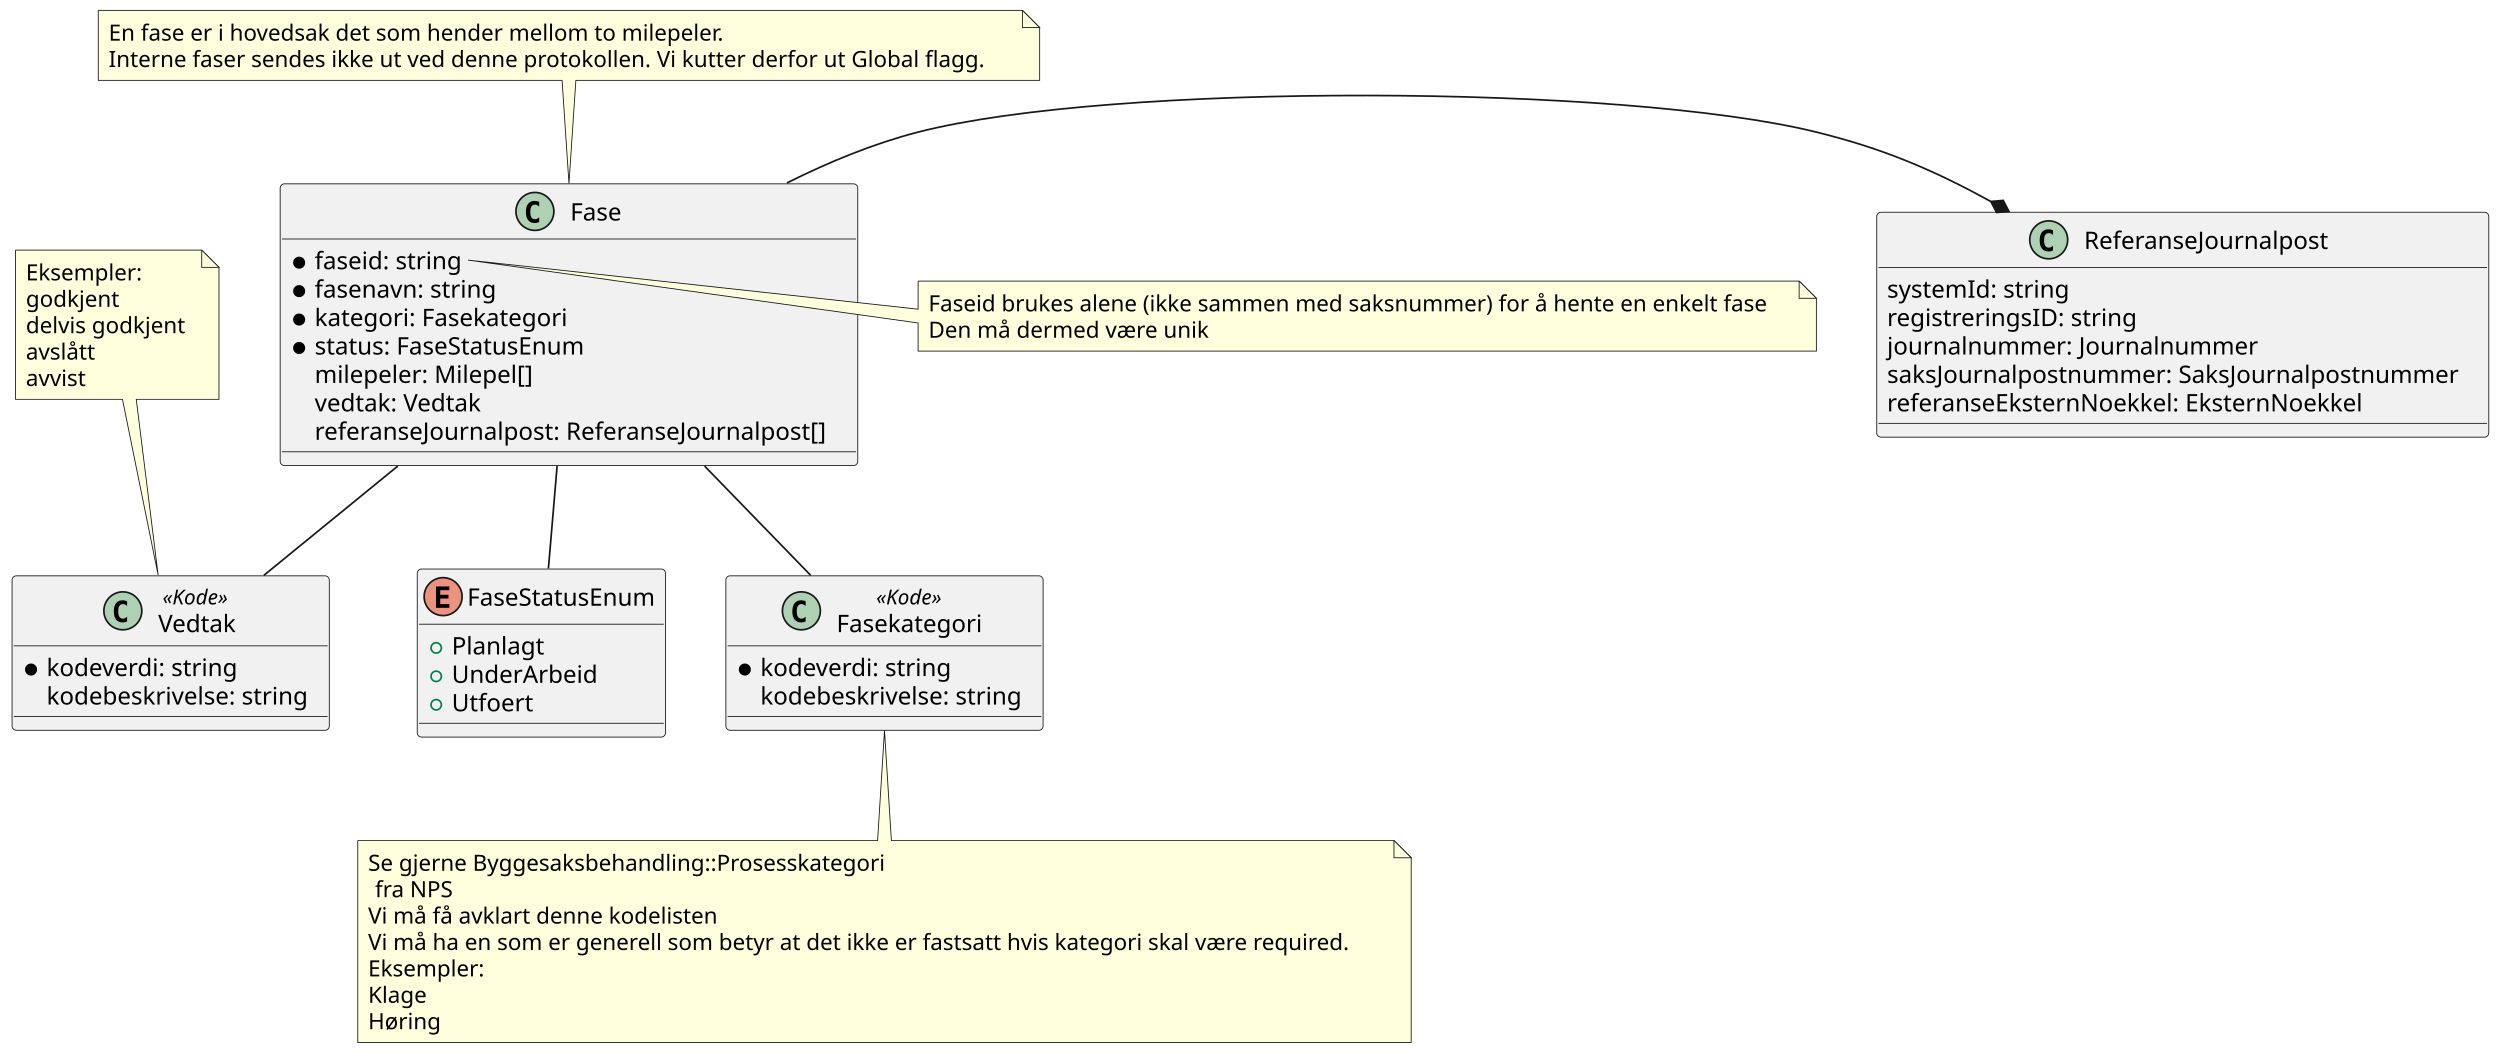
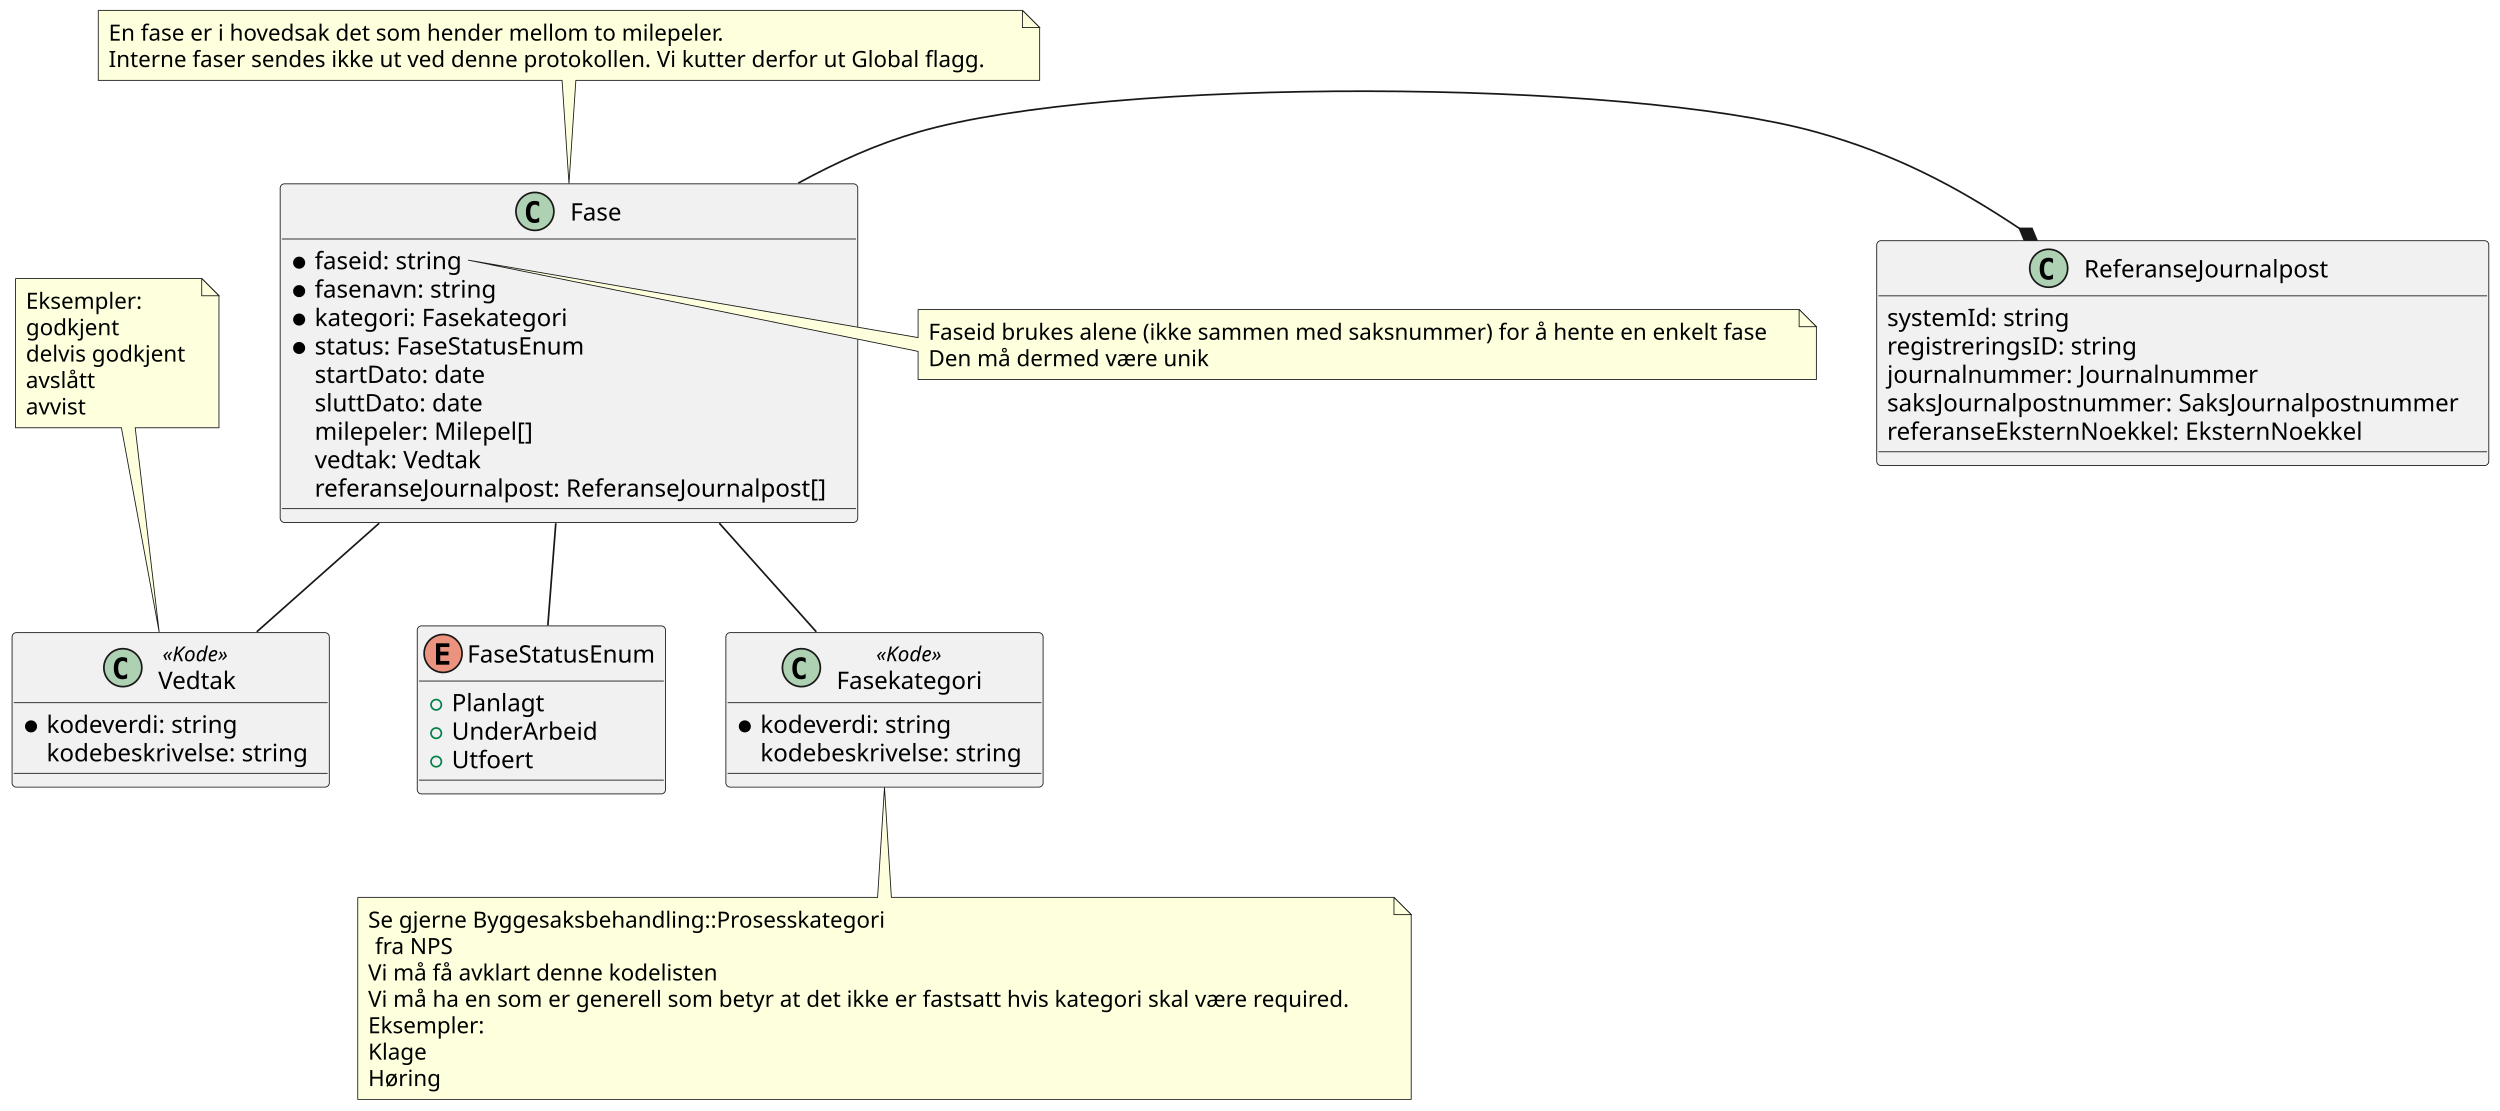
- <svg xmlns="http://www.w3.org/2000/svg" contentStyleType="text/css" height="611px" preserveAspectRatio="none" style="width:1450px;height:611px;background:#FFFFFF;" version="1.1" viewBox="0 0 1450 611" width="1450px" zoomAndPan="magnify">
+ <svg xmlns="http://www.w3.org/2000/svg" contentStyleType="text/css" height="644px" preserveAspectRatio="none" style="width:1450px;height:644px;background:#FFFFFF;" version="1.1" viewBox="0 0 1450 644" width="1450px" zoomAndPan="magnify">
  <defs />
  <g>
    <g id="elem_ReferanseJournalpost">
-       <rect codeLine="2" fill="#F1F1F1" height="130.441" id="ReferanseJournalpost" rx="2.5" ry="2.5" style="stroke:#181818;stroke-width:0.5;" width="355" x="1088.5" y="123.11" />
-       <ellipse cx="1188.25" cy="139.11" fill="#ADD1B2" rx="11" ry="11" style="stroke:#181818;stroke-width:1.0;" />
-       <path d="M1190.723,145.253 Q1190.142,145.552 1189.503,145.701 Q1188.864,145.851 1188.158,145.851 Q1185.651,145.851 1184.332,144.199 Q1183.012,142.547 1183.012,139.426 Q1183.012,136.297 1184.332,134.645 Q1185.651,132.993 1188.158,132.993 Q1188.864,132.993 1189.511,133.142 Q1190.159,133.292 1190.723,133.59 L1190.723,136.313 Q1190.092,135.732 1189.499,135.462 Q1188.905,135.192 1188.274,135.192 Q1186.93,135.192 1186.245,136.259 Q1185.56,137.326 1185.56,139.426 Q1185.56,141.518 1186.245,142.584 Q1186.93,143.651 1188.274,143.651 Q1188.905,143.651 1189.499,143.381 Q1190.092,143.112 1190.723,142.53 Z " fill="#000000" />
-       <text fill="#000000" font-family="sans-serif" font-size="14" lengthAdjust="spacing" textLength="147" x="1208.75" y="144.401">ReferanseJournalpost</text>
-       <line style="stroke:#181818;stroke-width:0.5;" x1="1089.5" x2="1442.5" y1="155.11" y2="155.11" />
-       <text fill="#000000" font-family="sans-serif" font-size="14" lengthAdjust="spacing" textLength="108" x="1094.5" y="172.645">systemId: string</text>
-       <text fill="#000000" font-family="sans-serif" font-size="14" lengthAdjust="spacing" textLength="150" x="1094.5" y="189.133">registreringsID: string</text>
-       <text fill="#000000" font-family="sans-serif" font-size="14" lengthAdjust="spacing" textLength="222" x="1094.5" y="205.622">journalnummer: Journalnummer</text>
-       <text fill="#000000" font-family="sans-serif" font-size="14" lengthAdjust="spacing" textLength="343" x="1094.5" y="222.11">saksJournalpostnummer: SaksJournalpostnummer</text>
-       <text fill="#000000" font-family="sans-serif" font-size="14" lengthAdjust="spacing" textLength="285" x="1094.5" y="238.598">referanseEksternNoekkel: EksternNoekkel</text>
-       <line style="stroke:#181818;stroke-width:0.5;" x1="1089.5" x2="1442.5" y1="245.551" y2="245.551" />
+       <rect codeLine="2" fill="#F1F1F1" height="130.441" id="ReferanseJournalpost" rx="2.5" ry="2.5" style="stroke:#181818;stroke-width:0.5;" width="355" x="1088.5" y="139.59" />
+       <ellipse cx="1188.25" cy="155.59" fill="#ADD1B2" rx="11" ry="11" style="stroke:#181818;stroke-width:1.0;" />
+       <path d="M1190.723,161.733 Q1190.142,162.032 1189.503,162.181 Q1188.864,162.331 1188.158,162.331 Q1185.651,162.331 1184.332,160.679 Q1183.012,159.027 1183.012,155.906 Q1183.012,152.776 1184.332,151.125 Q1185.651,149.473 1188.158,149.473 Q1188.864,149.473 1189.511,149.622 Q1190.159,149.772 1190.723,150.071 L1190.723,152.793 Q1190.092,152.212 1189.499,151.942 Q1188.905,151.673 1188.274,151.673 Q1186.93,151.673 1186.245,152.739 Q1185.56,153.806 1185.56,155.906 Q1185.56,157.998 1186.245,159.064 Q1186.93,160.131 1188.274,160.131 Q1188.905,160.131 1189.499,159.861 Q1190.092,159.591 1190.723,159.01 Z " fill="#000000" />
+       <text fill="#000000" font-family="sans-serif" font-size="14" lengthAdjust="spacing" textLength="147" x="1208.75" y="160.881">ReferanseJournalpost</text>
+       <line style="stroke:#181818;stroke-width:0.5;" x1="1089.5" x2="1442.5" y1="171.59" y2="171.59" />
+       <text fill="#000000" font-family="sans-serif" font-size="14" lengthAdjust="spacing" textLength="108" x="1094.5" y="189.125">systemId: string</text>
+       <text fill="#000000" font-family="sans-serif" font-size="14" lengthAdjust="spacing" textLength="150" x="1094.5" y="205.613">registreringsID: string</text>
+       <text fill="#000000" font-family="sans-serif" font-size="14" lengthAdjust="spacing" textLength="222" x="1094.5" y="222.102">journalnummer: Journalnummer</text>
+       <text fill="#000000" font-family="sans-serif" font-size="14" lengthAdjust="spacing" textLength="343" x="1094.5" y="238.59">saksJournalpostnummer: SaksJournalpostnummer</text>
+       <text fill="#000000" font-family="sans-serif" font-size="14" lengthAdjust="spacing" textLength="285" x="1094.5" y="255.078">referanseEksternNoekkel: EksternNoekkel</text>
+       <line style="stroke:#181818;stroke-width:0.5;" x1="1089.5" x2="1442.5" y1="262.031" y2="262.031" />
    </g>
    <g id="elem_Fase">
-       <rect codeLine="5" fill="#F1F1F1" height="163.418" id="Fase" rx="2.5" ry="2.5" style="stroke:#181818;stroke-width:0.5;" width="335" x="162.5" y="106.62" />
+       <rect codeLine="3" fill="#F1F1F1" height="196.394" id="Fase" rx="2.5" ry="2.5" style="stroke:#181818;stroke-width:0.5;" width="335" x="162.5" y="106.62" />
      <ellipse cx="310.25" cy="122.62" fill="#ADD1B2" rx="11" ry="11" style="stroke:#181818;stroke-width:1.0;" />
      <path d="M312.723,128.763 Q312.142,129.062 311.503,129.211 Q310.864,129.361 310.158,129.361 Q307.651,129.361 306.332,127.709 Q305.012,126.057 305.012,122.936 Q305.012,119.806 306.332,118.155 Q307.651,116.503 310.158,116.503 Q310.864,116.503 311.511,116.652 Q312.159,116.802 312.723,117.1 L312.723,119.823 Q312.092,119.242 311.499,118.972 Q310.905,118.703 310.274,118.703 Q308.93,118.703 308.245,119.769 Q307.56,120.836 307.56,122.936 Q307.56,125.028 308.245,126.094 Q308.93,127.161 310.274,127.161 Q310.905,127.161 311.499,126.891 Q312.092,126.621 312.723,126.04 Z " fill="#000000" />
      <text fill="#000000" font-family="sans-serif" font-size="14" lengthAdjust="spacing" textLength="31" x="330.75" y="127.911">Fase</text>
      <line style="stroke:#181818;stroke-width:0.5;" x1="163.5" x2="496.5" y1="138.62" y2="138.62" />
      <ellipse cx="173.5" cy="152.364" fill="#000000" rx="3" ry="3" style="stroke:#000000;stroke-width:1.0;" />
      <text fill="#000000" font-family="sans-serif" font-size="14" lengthAdjust="spacing" textLength="89" x="182.5" y="156.155">faseid: string</text>
      <ellipse cx="173.5" cy="168.852" fill="#000000" rx="3" ry="3" style="stroke:#000000;stroke-width:1.0;" />
      <text fill="#000000" font-family="sans-serif" font-size="14" lengthAdjust="spacing" textLength="109" x="182.5" y="172.643">fasenavn: string</text>
      <ellipse cx="173.5" cy="185.341" fill="#000000" rx="3" ry="3" style="stroke:#000000;stroke-width:1.0;" />
      <text fill="#000000" font-family="sans-serif" font-size="14" lengthAdjust="spacing" textLength="153" x="182.5" y="189.132">kategori: Fasekategori</text>
      <ellipse cx="173.5" cy="201.829" fill="#000000" rx="3" ry="3" style="stroke:#000000;stroke-width:1.0;" />
      <text fill="#000000" font-family="sans-serif" font-size="14" lengthAdjust="spacing" textLength="161" x="182.5" y="205.62">status: FaseStatusEnum</text>
-       <text fill="#000000" font-family="sans-serif" font-size="14" lengthAdjust="spacing" textLength="131" x="182.5" y="222.108">milepeler: Milepel[]</text>
-       <text fill="#000000" font-family="sans-serif" font-size="14" lengthAdjust="spacing" textLength="100" x="182.5" y="238.597">vedtak: Vedtak</text>
-       <text fill="#000000" font-family="sans-serif" font-size="14" lengthAdjust="spacing" textLength="309" x="182.5" y="255.085">referanseJournalpost: ReferanseJournalpost[]</text>
-       <line style="stroke:#181818;stroke-width:0.5;" x1="163.5" x2="496.5" y1="262.038" y2="262.038" />
+       <text fill="#000000" font-family="sans-serif" font-size="14" lengthAdjust="spacing" textLength="101" x="182.5" y="222.108">startDato: date</text>
+       <text fill="#000000" font-family="sans-serif" font-size="14" lengthAdjust="spacing" textLength="100" x="182.5" y="238.597">sluttDato: date</text>
+       <text fill="#000000" font-family="sans-serif" font-size="14" lengthAdjust="spacing" textLength="131" x="182.5" y="255.085">milepeler: Milepel[]</text>
+       <text fill="#000000" font-family="sans-serif" font-size="14" lengthAdjust="spacing" textLength="100" x="182.5" y="271.573">vedtak: Vedtak</text>
+       <text fill="#000000" font-family="sans-serif" font-size="14" lengthAdjust="spacing" textLength="309" x="182.5" y="288.061">referanseJournalpost: ReferanseJournalpost[]</text>
+       <line style="stroke:#181818;stroke-width:0.5;" x1="163.5" x2="496.5" y1="295.014" y2="295.014" />
    </g>
    <g id="elem_GMN5">
-       <path d="M57,6 L57,46.621 A0,0 0 0 0 57,46.621 L326,46.621 L330,106.47 L334,46.621 L603,46.621 A0,0 0 0 0 603,46.621 L603,16 L593,6 L57,6 A0,0 0 0 0 57,6 " fill="#FEFFDD" style="stroke:#181818;stroke-width:0.5;" />
+       <path d="M57,6 L57,46.621 A0,0 0 0 0 57,46.621 L326,46.621 L330,106.49 L334,46.621 L603,46.621 A0,0 0 0 0 603,46.621 L603,16 L593,6 L57,6 A0,0 0 0 0 57,6 " fill="#FEFFDD" style="stroke:#181818;stroke-width:0.5;" />
      <path d="M593,6 L593,16 L603,16 L593,6 " fill="#FEFFDD" style="stroke:#181818;stroke-width:0.5;" />
      <text fill="#000000" font-family="sans-serif" font-size="13" lengthAdjust="spacing" textLength="369" x="63" y="23.568">En fase er i hovedsak det som hender mellom to milepeler.</text>
      <text fill="#000000" font-family="sans-serif" font-size="13" lengthAdjust="spacing" textLength="525" x="63" y="38.879">Interne faser sendes ikke ut ved denne protokollen. Vi kutter derfor ut Global flagg.</text>
    </g>
-     <path d="M532.5,163.02 L532.5,179.331 L271.5,150.864 L532.5,187.331 L532.5,203.641 A0,0 0 0 0 532.5,203.641 L1053.5,203.641 A0,0 0 0 0 1053.5,203.641 L1053.5,173.02 L1043.5,163.02 L532.5,163.02 A0,0 0 0 0 532.5,163.02 " fill="#FEFFDD" style="stroke:#181818;stroke-width:0.5;" />
-     <path d="M1043.5,163.02 L1043.5,173.02 L1053.5,173.02 L1043.5,163.02 " fill="#FEFFDD" style="stroke:#181818;stroke-width:0.5;" />
-     <text fill="#000000" font-family="sans-serif" font-size="13" lengthAdjust="spacing" textLength="500" x="538.5" y="180.588">Faseid brukes alene (ikke sammen med saksnummer) for å hente en enkelt fase</text>
-     <text fill="#000000" font-family="sans-serif" font-size="13" lengthAdjust="spacing" textLength="165" x="538.5" y="195.899">Den må dermed være unik</text>
+     <path d="M532.5,179.5 L532.5,195.81 L271.5,150.864 L532.5,203.81 L532.5,220.121 A0,0 0 0 0 532.5,220.121 L1053.5,220.121 A0,0 0 0 0 1053.5,220.121 L1053.5,189.5 L1043.5,179.5 L532.5,179.5 A0,0 0 0 0 532.5,179.5 " fill="#FEFFDD" style="stroke:#181818;stroke-width:0.5;" />
+     <path d="M1043.5,179.5 L1043.5,189.5 L1053.5,189.5 L1043.5,179.5 " fill="#FEFFDD" style="stroke:#181818;stroke-width:0.5;" />
+     <text fill="#000000" font-family="sans-serif" font-size="13" lengthAdjust="spacing" textLength="500" x="538.5" y="197.068">Faseid brukes alene (ikke sammen med saksnummer) for å hente en enkelt fase</text>
+     <text fill="#000000" font-family="sans-serif" font-size="13" lengthAdjust="spacing" textLength="165" x="538.5" y="212.379">Den må dermed være unik</text>
    <g id="elem_Vedtak">
-       <rect codeLine="36" fill="#F1F1F1" height="89.598" id="Vedtak" rx="2.5" ry="2.5" style="stroke:#181818;stroke-width:0.5;" width="184" x="7" y="333.97" />
-       <ellipse cx="71.25" cy="354.281" fill="#ADD1B2" rx="11" ry="11" style="stroke:#181818;stroke-width:1.0;" />
-       <path d="M73.723,360.424 Q73.142,360.722 72.503,360.872 Q71.864,361.021 71.158,361.021 Q68.651,361.021 67.332,359.369 Q66.012,357.718 66.012,354.596 Q66.012,351.467 67.332,349.815 Q68.651,348.163 71.158,348.163 Q71.864,348.163 72.511,348.313 Q73.159,348.462 73.723,348.761 L73.723,351.484 Q73.092,350.903 72.499,350.633 Q71.905,350.363 71.274,350.363 Q69.93,350.363 69.245,351.43 Q68.56,352.496 68.56,354.596 Q68.56,356.688 69.245,357.755 Q69.93,358.822 71.274,358.822 Q71.905,358.822 72.499,358.552 Q73.092,358.282 73.723,357.701 Z " fill="#000000" />
-       <text fill="#000000" font-family="sans-serif" font-size="12" font-style="italic" lengthAdjust="spacing" textLength="42" x="94.25" y="350.572">«Kode»</text>
-       <text fill="#000000" font-family="sans-serif" font-size="14" lengthAdjust="spacing" textLength="47" x="91.75" y="366.638">Vedtak</text>
-       <line style="stroke:#181818;stroke-width:0.5;" x1="8" x2="190" y1="374.591" y2="374.591" />
-       <ellipse cx="18" cy="388.335" fill="#000000" rx="3" ry="3" style="stroke:#000000;stroke-width:1.0;" />
-       <text fill="#000000" font-family="sans-serif" font-size="14" lengthAdjust="spacing" textLength="116" x="27" y="392.126">kodeverdi: string</text>
-       <text fill="#000000" font-family="sans-serif" font-size="14" lengthAdjust="spacing" textLength="158" x="27" y="408.615">kodebeskrivelse: string</text>
-       <line style="stroke:#181818;stroke-width:0.5;" x1="8" x2="190" y1="415.568" y2="415.568" />
+       <rect codeLine="36" fill="#F1F1F1" height="89.598" id="Vedtak" rx="2.5" ry="2.5" style="stroke:#181818;stroke-width:0.5;" width="184" x="7" y="366.94" />
+       <ellipse cx="71.25" cy="387.25" fill="#ADD1B2" rx="11" ry="11" style="stroke:#181818;stroke-width:1.0;" />
+       <path d="M73.723,393.394 Q73.142,393.692 72.503,393.842 Q71.864,393.991 71.158,393.991 Q68.651,393.991 67.332,392.339 Q66.012,390.688 66.012,387.567 Q66.012,384.437 67.332,382.785 Q68.651,381.133 71.158,381.133 Q71.864,381.133 72.511,381.283 Q73.159,381.432 73.723,381.731 L73.723,384.454 Q73.092,383.873 72.499,383.603 Q71.905,383.333 71.274,383.333 Q69.93,383.333 69.245,384.4 Q68.56,385.466 68.56,387.567 Q68.56,389.658 69.245,390.725 Q69.93,391.792 71.274,391.792 Q71.905,391.792 72.499,391.522 Q73.092,391.252 73.723,390.671 Z " fill="#000000" />
+       <text fill="#000000" font-family="sans-serif" font-size="12" font-style="italic" lengthAdjust="spacing" textLength="42" x="94.25" y="383.542">«Kode»</text>
+       <text fill="#000000" font-family="sans-serif" font-size="14" lengthAdjust="spacing" textLength="47" x="91.75" y="399.608">Vedtak</text>
+       <line style="stroke:#181818;stroke-width:0.5;" x1="8" x2="190" y1="407.561" y2="407.561" />
+       <ellipse cx="18" cy="421.305" fill="#000000" rx="3" ry="3" style="stroke:#000000;stroke-width:1.0;" />
+       <text fill="#000000" font-family="sans-serif" font-size="14" lengthAdjust="spacing" textLength="116" x="27" y="425.096">kodeverdi: string</text>
+       <text fill="#000000" font-family="sans-serif" font-size="14" lengthAdjust="spacing" textLength="158" x="27" y="441.584">kodebeskrivelse: string</text>
+       <line style="stroke:#181818;stroke-width:0.5;" x1="8" x2="190" y1="448.538" y2="448.538" />
    </g>
    <g id="elem_FaseStatusEnum">
-       <rect codeLine="28" fill="#F1F1F1" height="97.465" id="FaseStatusEnum" rx="2.5" ry="2.5" style="stroke:#181818;stroke-width:0.5;" width="144" x="242" y="330.04" />
-       <ellipse cx="257" cy="346.04" fill="#EB937F" rx="11" ry="11" style="stroke:#181818;stroke-width:1.0;" />
-       <path d="M260.614,352.54 L252.894,352.54 L252.894,340.147 L260.614,340.147 L260.614,342.305 L255.343,342.305 L255.343,344.978 L260.116,344.978 L260.116,347.136 L255.343,347.136 L255.343,350.382 L260.614,350.382 Z " fill="#000000" />
-       <text fill="#000000" font-family="sans-serif" font-size="14" lengthAdjust="spacing" textLength="112" x="271" y="351.331">FaseStatusEnum</text>
-       <line style="stroke:#181818;stroke-width:0.5;" x1="243" x2="385" y1="362.04" y2="362.04" />
-       <ellipse cx="253" cy="375.784" fill="none" rx="3" ry="3" style="stroke:#038048;stroke-width:1.0;" />
-       <text fill="#000000" font-family="sans-serif" font-size="14" lengthAdjust="spacing" textLength="55" x="262" y="379.575">Planlagt</text>
-       <ellipse cx="253" cy="392.272" fill="none" rx="3" ry="3" style="stroke:#038048;stroke-width:1.0;" />
-       <text fill="#000000" font-family="sans-serif" font-size="14" lengthAdjust="spacing" textLength="88" x="262" y="396.063">UnderArbeid</text>
-       <ellipse cx="253" cy="408.761" fill="none" rx="3" ry="3" style="stroke:#038048;stroke-width:1.0;" />
-       <text fill="#000000" font-family="sans-serif" font-size="14" lengthAdjust="spacing" textLength="48" x="262" y="412.552">Utfoert</text>
-       <line style="stroke:#181818;stroke-width:0.5;" x1="243" x2="385" y1="419.505" y2="419.505" />
+       <rect codeLine="28" fill="#F1F1F1" height="97.465" id="FaseStatusEnum" rx="2.5" ry="2.5" style="stroke:#181818;stroke-width:0.5;" width="144" x="242" y="363.01" />
+       <ellipse cx="257" cy="379.01" fill="#EB937F" rx="11" ry="11" style="stroke:#181818;stroke-width:1.0;" />
+       <path d="M260.614,385.51 L252.894,385.51 L252.894,373.117 L260.614,373.117 L260.614,375.275 L255.343,375.275 L255.343,377.948 L260.116,377.948 L260.116,380.106 L255.343,380.106 L255.343,383.352 L260.614,383.352 Z " fill="#000000" />
+       <text fill="#000000" font-family="sans-serif" font-size="14" lengthAdjust="spacing" textLength="112" x="271" y="384.301">FaseStatusEnum</text>
+       <line style="stroke:#181818;stroke-width:0.5;" x1="243" x2="385" y1="395.01" y2="395.01" />
+       <ellipse cx="253" cy="408.754" fill="none" rx="3" ry="3" style="stroke:#038048;stroke-width:1.0;" />
+       <text fill="#000000" font-family="sans-serif" font-size="14" lengthAdjust="spacing" textLength="55" x="262" y="412.545">Planlagt</text>
+       <ellipse cx="253" cy="425.242" fill="none" rx="3" ry="3" style="stroke:#038048;stroke-width:1.0;" />
+       <text fill="#000000" font-family="sans-serif" font-size="14" lengthAdjust="spacing" textLength="88" x="262" y="429.033">UnderArbeid</text>
+       <ellipse cx="253" cy="441.731" fill="none" rx="3" ry="3" style="stroke:#038048;stroke-width:1.0;" />
+       <text fill="#000000" font-family="sans-serif" font-size="14" lengthAdjust="spacing" textLength="48" x="262" y="445.522">Utfoert</text>
+       <line style="stroke:#181818;stroke-width:0.5;" x1="243" x2="385" y1="452.475" y2="452.475" />
    </g>
    <g id="elem_Fasekategori">
-       <rect codeLine="41" fill="#F1F1F1" height="89.598" id="Fasekategori" rx="2.5" ry="2.5" style="stroke:#181818;stroke-width:0.5;" width="184" x="421" y="333.97" />
-       <ellipse cx="464.8" cy="354.281" fill="#ADD1B2" rx="11" ry="11" style="stroke:#181818;stroke-width:1.0;" />
-       <path d="M467.273,360.424 Q466.692,360.722 466.053,360.872 Q465.414,361.021 464.708,361.021 Q462.201,361.021 460.882,359.369 Q459.562,357.718 459.562,354.596 Q459.562,351.467 460.882,349.815 Q462.201,348.163 464.708,348.163 Q465.414,348.163 466.061,348.313 Q466.709,348.462 467.273,348.761 L467.273,351.484 Q466.642,350.903 466.049,350.633 Q465.455,350.363 464.824,350.363 Q463.48,350.363 462.795,351.43 Q462.11,352.496 462.11,354.596 Q462.11,356.688 462.795,357.755 Q463.48,358.822 464.824,358.822 Q465.455,358.822 466.049,358.552 Q466.642,358.282 467.273,357.701 Z " fill="#000000" />
-       <text fill="#000000" font-family="sans-serif" font-size="12" font-style="italic" lengthAdjust="spacing" textLength="42" x="508.2" y="350.572">«Kode»</text>
-       <text fill="#000000" font-family="sans-serif" font-size="14" lengthAdjust="spacing" textLength="88" x="485.2" y="366.638">Fasekategori</text>
-       <line style="stroke:#181818;stroke-width:0.5;" x1="422" x2="604" y1="374.591" y2="374.591" />
-       <ellipse cx="432" cy="388.335" fill="#000000" rx="3" ry="3" style="stroke:#000000;stroke-width:1.0;" />
-       <text fill="#000000" font-family="sans-serif" font-size="14" lengthAdjust="spacing" textLength="116" x="441" y="392.126">kodeverdi: string</text>
-       <text fill="#000000" font-family="sans-serif" font-size="14" lengthAdjust="spacing" textLength="158" x="441" y="408.615">kodebeskrivelse: string</text>
-       <line style="stroke:#181818;stroke-width:0.5;" x1="422" x2="604" y1="415.568" y2="415.568" />
+       <rect codeLine="41" fill="#F1F1F1" height="89.598" id="Fasekategori" rx="2.5" ry="2.5" style="stroke:#181818;stroke-width:0.5;" width="184" x="421" y="366.94" />
+       <ellipse cx="464.8" cy="387.25" fill="#ADD1B2" rx="11" ry="11" style="stroke:#181818;stroke-width:1.0;" />
+       <path d="M467.273,393.394 Q466.692,393.692 466.053,393.842 Q465.414,393.991 464.708,393.991 Q462.201,393.991 460.882,392.339 Q459.562,390.688 459.562,387.567 Q459.562,384.437 460.882,382.785 Q462.201,381.133 464.708,381.133 Q465.414,381.133 466.061,381.283 Q466.709,381.432 467.273,381.731 L467.273,384.454 Q466.642,383.873 466.049,383.603 Q465.455,383.333 464.824,383.333 Q463.48,383.333 462.795,384.4 Q462.11,385.466 462.11,387.567 Q462.11,389.658 462.795,390.725 Q463.48,391.792 464.824,391.792 Q465.455,391.792 466.049,391.522 Q466.642,391.252 467.273,390.671 Z " fill="#000000" />
+       <text fill="#000000" font-family="sans-serif" font-size="12" font-style="italic" lengthAdjust="spacing" textLength="42" x="508.2" y="383.542">«Kode»</text>
+       <text fill="#000000" font-family="sans-serif" font-size="14" lengthAdjust="spacing" textLength="88" x="485.2" y="399.608">Fasekategori</text>
+       <line style="stroke:#181818;stroke-width:0.5;" x1="422" x2="604" y1="407.561" y2="407.561" />
+       <ellipse cx="432" cy="421.305" fill="#000000" rx="3" ry="3" style="stroke:#000000;stroke-width:1.0;" />
+       <text fill="#000000" font-family="sans-serif" font-size="14" lengthAdjust="spacing" textLength="116" x="441" y="425.096">kodeverdi: string</text>
+       <text fill="#000000" font-family="sans-serif" font-size="14" lengthAdjust="spacing" textLength="158" x="441" y="441.584">kodebeskrivelse: string</text>
+       <line style="stroke:#181818;stroke-width:0.5;" x1="422" x2="604" y1="448.538" y2="448.538" />
    </g>
    <g id="elem_GMN16">
-       <path d="M9,145.06 L9,231.613 A0,0 0 0 0 9,231.613 L71.03,231.613 L91.72,333.55 L79.03,231.613 L127,231.613 A0,0 0 0 0 127,231.613 L127,155.06 L117,145.06 L9,145.06 A0,0 0 0 0 9,145.06 " fill="#FEFFDD" style="stroke:#181818;stroke-width:0.5;" />
-       <path d="M117,145.06 L117,155.06 L127,155.06 L117,145.06 " fill="#FEFFDD" style="stroke:#181818;stroke-width:0.5;" />
-       <text fill="#000000" font-family="sans-serif" font-size="13" lengthAdjust="spacing" textLength="69" x="15" y="162.628">Eksempler:</text>
-       <text fill="#000000" font-family="sans-serif" font-size="13" lengthAdjust="spacing" textLength="56" x="15" y="177.939">godkjent</text>
-       <text fill="#000000" font-family="sans-serif" font-size="13" lengthAdjust="spacing" textLength="97" x="15" y="193.25">delvis godkjent</text>
-       <text fill="#000000" font-family="sans-serif" font-size="13" lengthAdjust="spacing" textLength="42" x="15" y="208.56">avslått</text>
-       <text fill="#000000" font-family="sans-serif" font-size="13" lengthAdjust="spacing" textLength="37" x="15" y="223.87">avvist</text>
+       <path d="M9,161.54 L9,248.093 A0,0 0 0 0 9,248.093 L70.42,248.093 L92.32,366.57 L78.42,248.093 L127,248.093 A0,0 0 0 0 127,248.093 L127,171.54 L117,161.54 L9,161.54 A0,0 0 0 0 9,161.54 " fill="#FEFFDD" style="stroke:#181818;stroke-width:0.5;" />
+       <path d="M117,161.54 L117,171.54 L127,171.54 L117,161.54 " fill="#FEFFDD" style="stroke:#181818;stroke-width:0.5;" />
+       <text fill="#000000" font-family="sans-serif" font-size="13" lengthAdjust="spacing" textLength="69" x="15" y="179.108">Eksempler:</text>
+       <text fill="#000000" font-family="sans-serif" font-size="13" lengthAdjust="spacing" textLength="56" x="15" y="194.419">godkjent</text>
+       <text fill="#000000" font-family="sans-serif" font-size="13" lengthAdjust="spacing" textLength="97" x="15" y="209.73">delvis godkjent</text>
+       <text fill="#000000" font-family="sans-serif" font-size="13" lengthAdjust="spacing" textLength="42" x="15" y="225.04">avslått</text>
+       <text fill="#000000" font-family="sans-serif" font-size="13" lengthAdjust="spacing" textLength="37" x="15" y="240.351">avvist</text>
    </g>
    <g id="elem_GMN19">
-       <path d="M207.5,487.51 L207.5,604.684 A0,0 0 0 0 207.5,604.684 L818.5,604.684 A0,0 0 0 0 818.5,604.684 L818.5,497.51 L808.5,487.51 L517,487.51 L513,423.64 L509,487.51 L207.5,487.51 A0,0 0 0 0 207.5,487.51 " fill="#FEFFDD" style="stroke:#181818;stroke-width:0.5;" />
-       <path d="M808.5,487.51 L808.5,497.51 L818.5,497.51 L808.5,487.51 " fill="#FEFFDD" style="stroke:#181818;stroke-width:0.5;" />
-       <text fill="#000000" font-family="sans-serif" font-size="13" lengthAdjust="spacing" textLength="305" x="213.5" y="505.078">Se gjerne Byggesaksbehandling::Prosesskategori</text>
-       <text fill="#000000" font-family="sans-serif" font-size="13" lengthAdjust="spacing" textLength="45" x="217.5" y="520.389">fra NPS</text>
-       <text fill="#000000" font-family="sans-serif" font-size="13" lengthAdjust="spacing" textLength="210" x="213.5" y="535.699">Vi må få avklart denne kodelisten</text>
-       <text fill="#000000" font-family="sans-serif" font-size="13" lengthAdjust="spacing" textLength="590" x="213.5" y="551.01">Vi må ha en som er generell som betyr at det ikke er fastsatt hvis kategori skal være required.</text>
-       <text fill="#000000" font-family="sans-serif" font-size="13" lengthAdjust="spacing" textLength="69" x="213.5" y="566.321">Eksempler:</text>
-       <text fill="#000000" font-family="sans-serif" font-size="13" lengthAdjust="spacing" textLength="34" x="213.5" y="581.631">Klage</text>
-       <text fill="#000000" font-family="sans-serif" font-size="13" lengthAdjust="spacing" textLength="43" x="213.5" y="596.942">Høring</text>
+       <path d="M207.5,520.48 L207.5,637.654 A0,0 0 0 0 207.5,637.654 L818.5,637.654 A0,0 0 0 0 818.5,637.654 L818.5,530.48 L808.5,520.48 L517,520.48 L513,456.61 L509,520.48 L207.5,520.48 A0,0 0 0 0 207.5,520.48 " fill="#FEFFDD" style="stroke:#181818;stroke-width:0.5;" />
+       <path d="M808.5,520.48 L808.5,530.48 L818.5,530.48 L808.5,520.48 " fill="#FEFFDD" style="stroke:#181818;stroke-width:0.5;" />
+       <text fill="#000000" font-family="sans-serif" font-size="13" lengthAdjust="spacing" textLength="305" x="213.5" y="538.048">Se gjerne Byggesaksbehandling::Prosesskategori</text>
+       <text fill="#000000" font-family="sans-serif" font-size="13" lengthAdjust="spacing" textLength="45" x="217.5" y="553.359">fra NPS</text>
+       <text fill="#000000" font-family="sans-serif" font-size="13" lengthAdjust="spacing" textLength="210" x="213.5" y="568.669">Vi må få avklart denne kodelisten</text>
+       <text fill="#000000" font-family="sans-serif" font-size="13" lengthAdjust="spacing" textLength="590" x="213.5" y="583.98">Vi må ha en som er generell som betyr at det ikke er fastsatt hvis kategori skal være required.</text>
+       <text fill="#000000" font-family="sans-serif" font-size="13" lengthAdjust="spacing" textLength="69" x="213.5" y="599.29">Eksempler:</text>
+       <text fill="#000000" font-family="sans-serif" font-size="13" lengthAdjust="spacing" textLength="34" x="213.5" y="614.601">Klage</text>
+       <text fill="#000000" font-family="sans-serif" font-size="13" lengthAdjust="spacing" textLength="43" x="213.5" y="629.912">Høring</text>
    </g>
    <g id="link_Fase_ReferanseJournalpost">
-       <path codeLine="15" d="M456.38,106.13 C480.75,93.94 506.74,83.26 532.5,76.62 C644.62,47.75 941.1,48.88 1053.5,76.62 C1091.94,86.11 1120.598,98.171 1154.668,116.851 " fill="none" id="Fase-to-ReferanseJournalpost" style="stroke:#181818;stroke-width:1.0;" />
-       <polygon fill="#181818" points="1165.19,122.62,1161.852,116.228,1154.668,116.851,1158.006,123.243,1165.19,122.62" style="stroke:#181818;stroke-width:1.0;" />
+       <path codeLine="15" d="M463.02,106.2 C485.26,94.04 508.82,83.48 532.5,76.62 C643.7,44.38 941.96,45.58 1053.5,76.62 C1098.85,89.24 1134.207,107.771 1171.297,132.511 " fill="none" id="Fase-to-ReferanseJournalpost" style="stroke:#181818;stroke-width:1.0;" />
+       <polygon fill="#181818" points="1181.28,139.17,1178.508,132.513,1171.297,132.511,1174.069,139.168,1181.28,139.17" style="stroke:#181818;stroke-width:1.0;" />
    </g>
    <g id="link_Fase_Vedtak">
-       <path codeLine="24" d="M230.69,270.34 C204.04,292.09 176.21,314.79 153.03,333.7 " fill="none" id="Fase-Vedtak" style="stroke:#181818;stroke-width:1.0;" />
+       <path codeLine="24" d="M219.91,303.48 C195.04,325.54 169.84,347.9 148.93,366.45 " fill="none" id="Fase-Vedtak" style="stroke:#181818;stroke-width:1.0;" />
    </g>
    <g id="link_Fase_FaseStatusEnum">
-       <path codeLine="25" d="M323.12,270.34 C321.4,290.59 319.61,311.67 318.08,329.74 " fill="none" id="Fase-FaseStatusEnum" style="stroke:#181818;stroke-width:1.0;" />
+       <path codeLine="25" d="M322.37,303.48 C320.77,324.1 319.14,344.97 317.75,362.76 " fill="none" id="Fase-FaseStatusEnum" style="stroke:#181818;stroke-width:1.0;" />
    </g>
    <g id="link_Fase_Fasekategori">
-       <path codeLine="26" d="M408.67,270.34 C429.79,292.09 451.84,314.79 470.2,333.7 " fill="none" id="Fase-Fasekategori" style="stroke:#181818;stroke-width:1.0;" />
+       <path codeLine="26" d="M417.21,303.48 C436.91,325.54 456.88,347.9 473.45,366.45 " fill="none" id="Fase-Fasekategori" style="stroke:#181818;stroke-width:1.0;" />
    </g>
  </g>
</svg>
